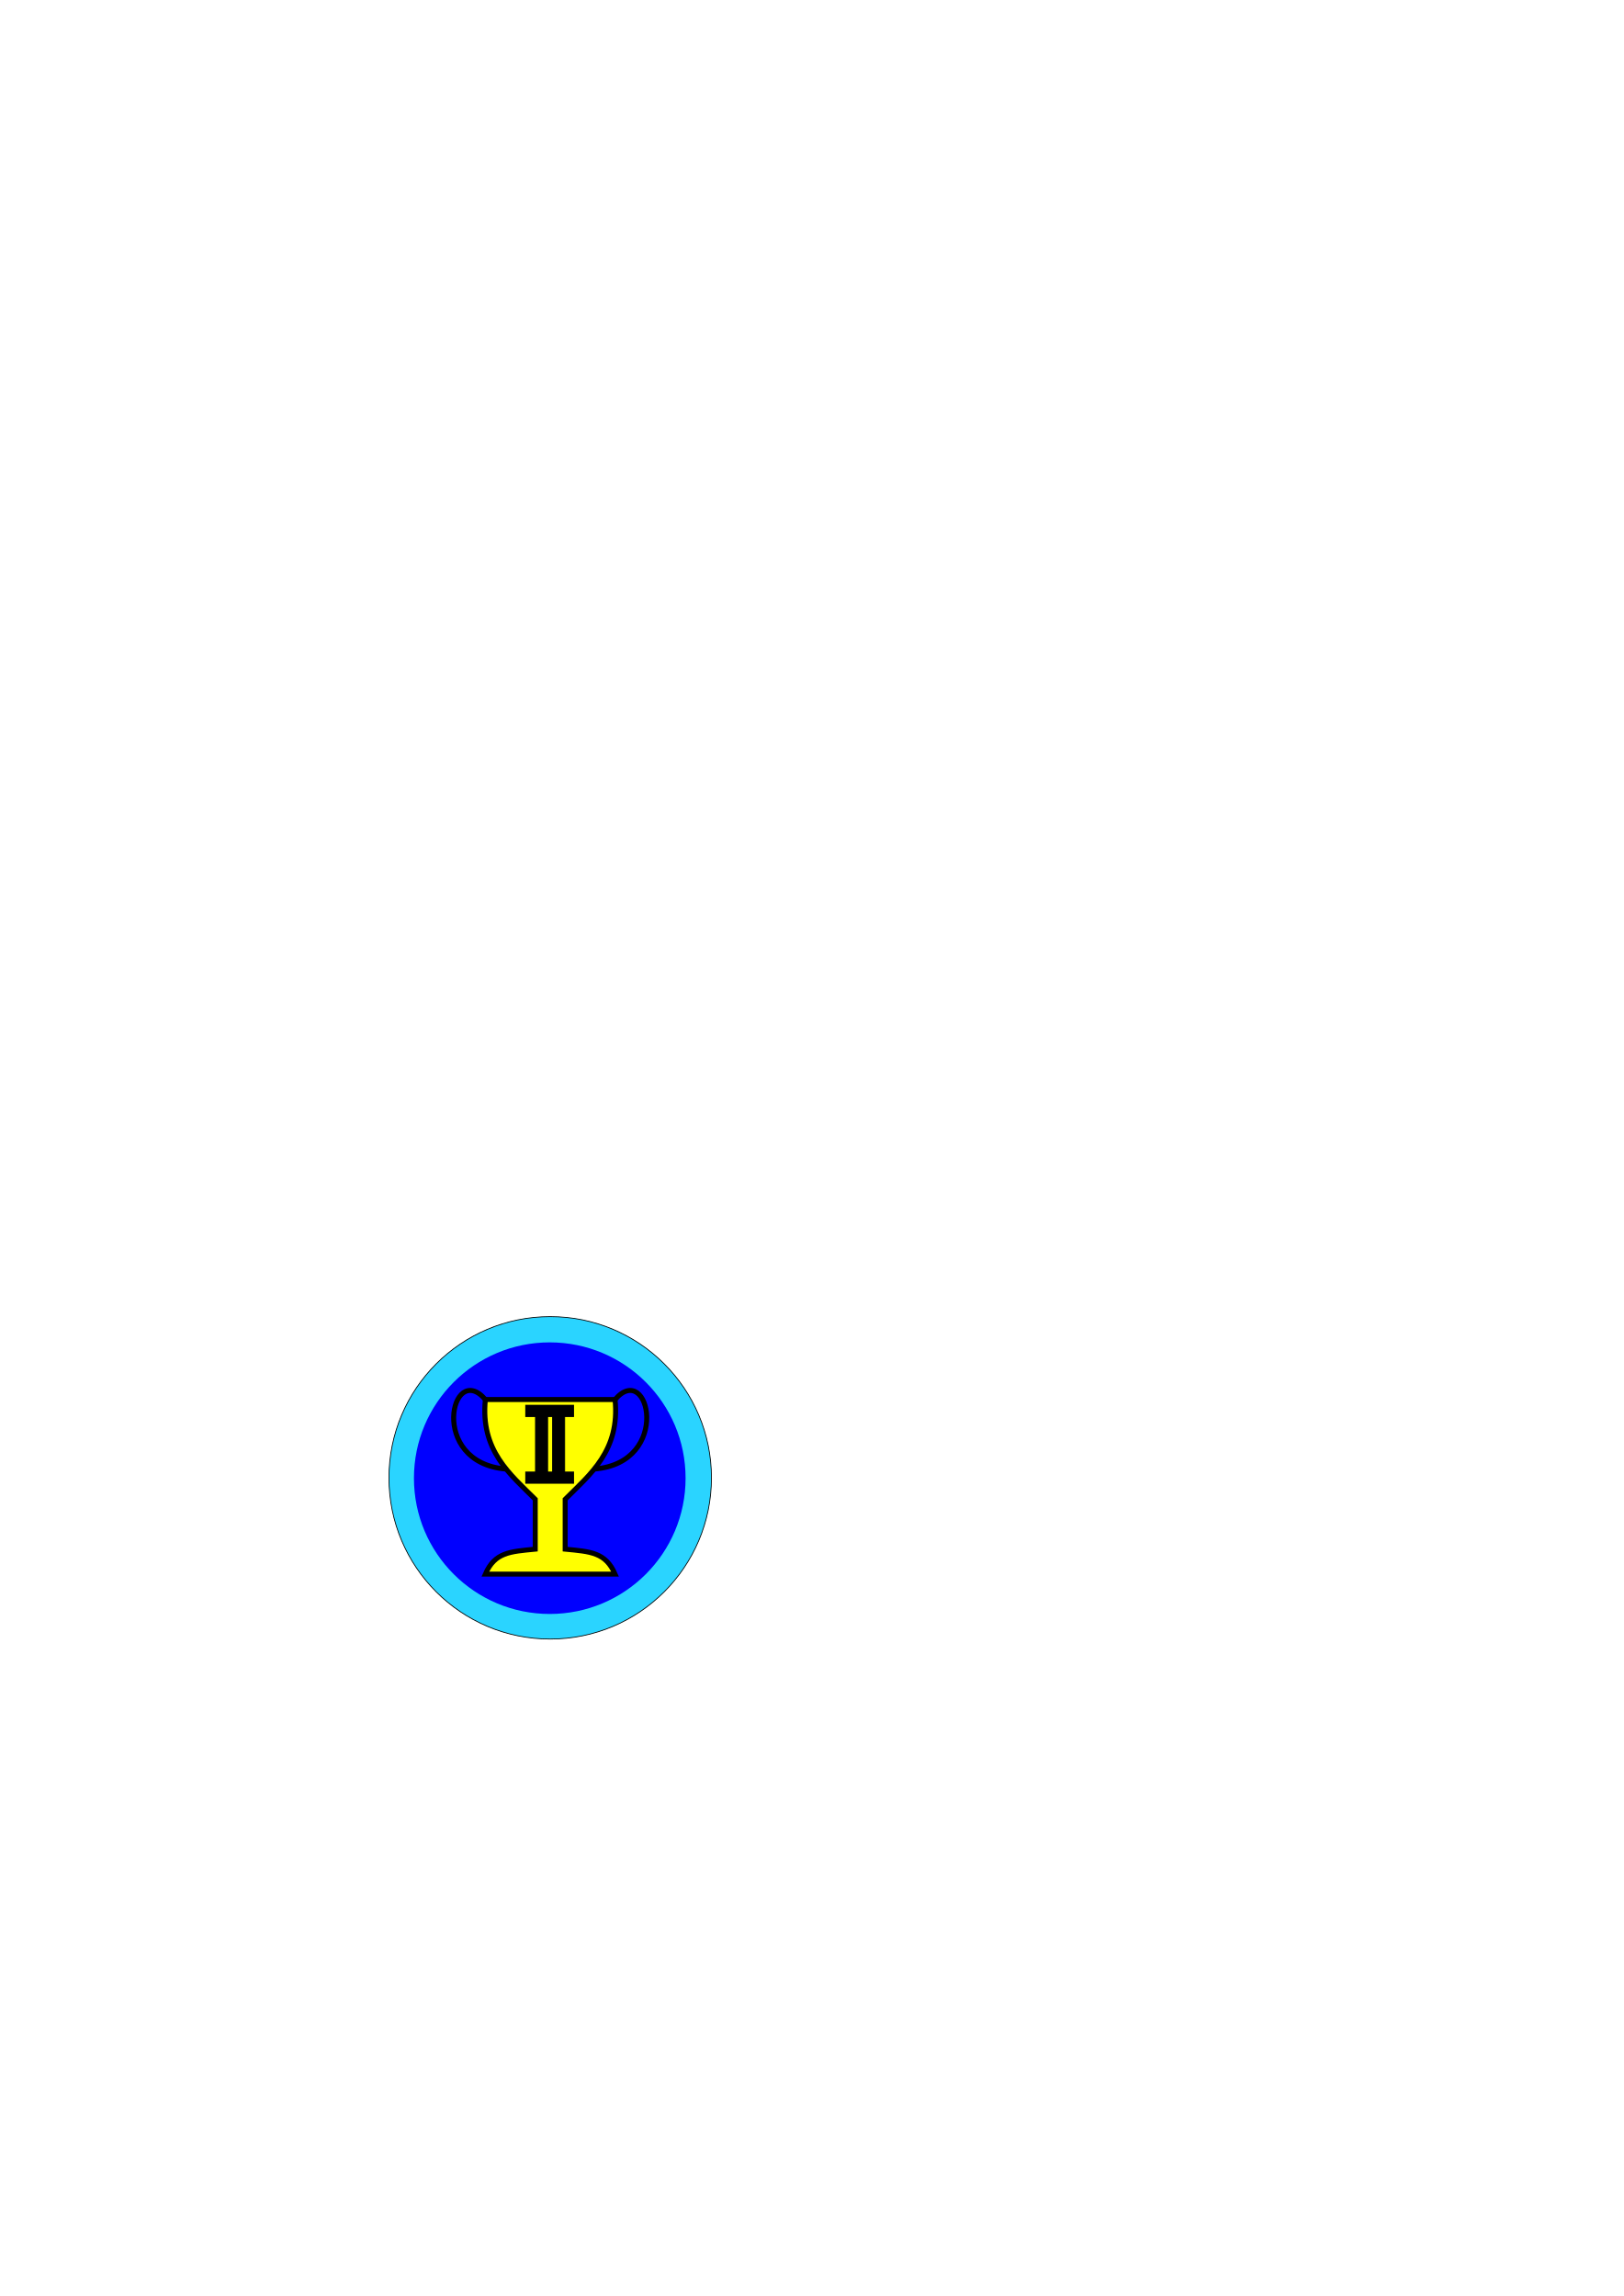
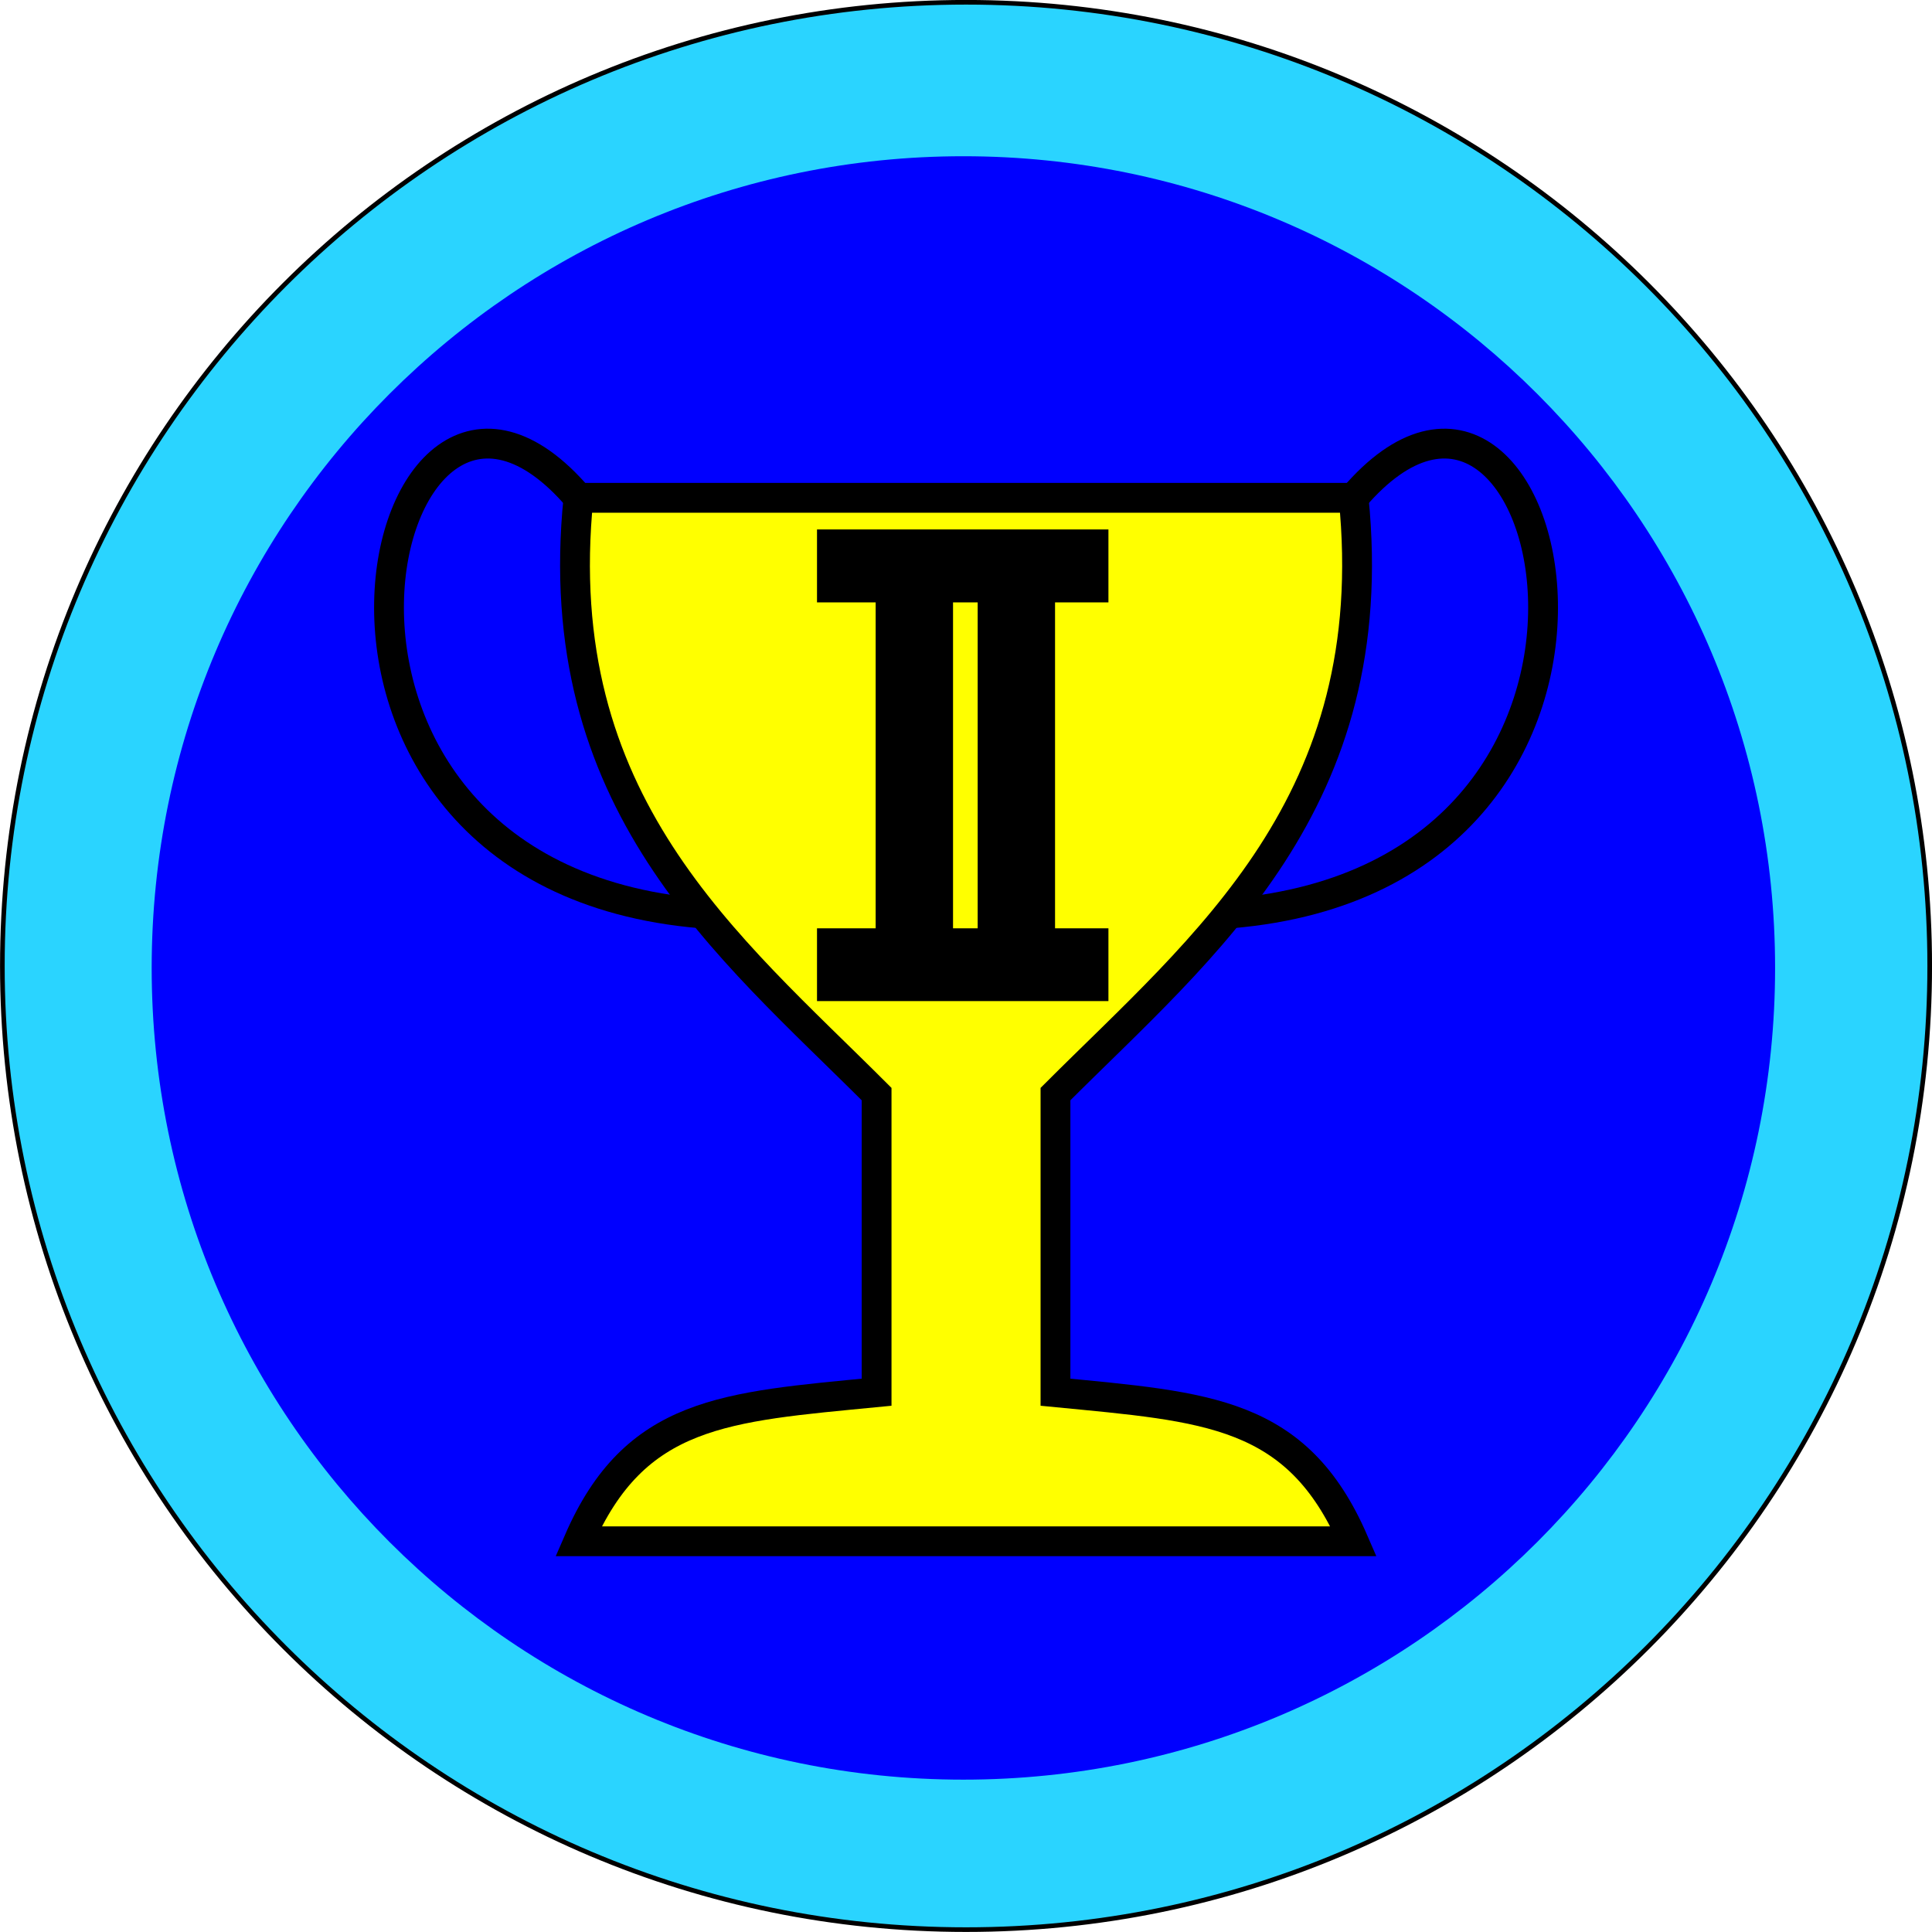
- <svg xmlns="http://www.w3.org/2000/svg" width="744.094" height="1052.362" id="svg2" version="1.1">
+ <svg xmlns="http://www.w3.org/2000/svg" width="148.144" height="148.144" id="svg2" version="1.1">
  <defs id="defs4">
    </defs>
-   <g id="layer1">
+   <g id="layer1" transform="translate(-178.0683,-603.2937)">
    <rect style="fill:none;stroke:none" id="rect2415" y="408.077" x="245.714" height="281.429" width="281.429" />
    <g id="g2995" transform="matrix(0.3555022,0,0,0.3555022,114.7666,484.2973)">
      <path transform="translate(70,-21.42857)" d="m 524.286,564.505 c 0,114.796 -93.061,207.857 -207.857,207.857 -114.796,0 -207.857,-93.061 -207.857,-207.857 0,-114.796 93.061,-207.857 207.857,-207.857 114.796,0 207.857,93.061 207.857,207.857 z" id="path3001" style="fill:#2ad4ff;fill-rule:evenodd;stroke:#000000;stroke-width:1px;stroke-linecap:butt;stroke-linejoin:miter;stroke-opacity:1" />
      <path style="fill:#0000ff;fill-rule:evenodd" id="path3003" d="m 524.286,564.505 c 0,114.796 -93.061,207.857 -207.857,207.857 -114.796,0 -207.857,-93.061 -207.857,-207.857 0,-114.796 93.061,-207.857 207.857,-207.857 114.796,0 207.857,93.061 207.857,207.857 z" transform="matrix(0.8423037,0,0,0.8423037,119.3282,68.02034)" />
      <g transform="matrix(6.430511,0,0,6.430511,-1754.931,-1855.918)" id="g2410">
        <path d="m 346,392.362 c -1.894,-4.369 -4.917,-4.505 -10,-5 l 0,-10 c 5,-5 11.03,-9.773 10,-20 l -26,0 c -1.03,10.227 5,15 10,20 l 0,10 c -5.083,0.495 -8.106,0.631 -10,5 l 26,0 z" id="path2385" style="fill:#ffff00;fill-rule:evenodd;stroke:#000000;stroke-width:1px;stroke-linecap:butt;stroke-linejoin:miter;stroke-opacity:1" />
        <path d="m 320,357.362 c -6.784,-7.941 -11.53,12.622 4.116,13.939" id="path2387" style="fill:none;stroke:#000000;stroke-width:1px;stroke-linecap:butt;stroke-linejoin:miter;stroke-opacity:1" />
        <path d="m 346,357.362 c 6.784,-7.941 11.53,12.622 -4.116,13.939" id="path2399" style="fill:none;stroke:#000000;stroke-width:1px;stroke-linecap:butt;stroke-linejoin:miter;stroke-opacity:1" />
      </g>
      <g transform="translate(354.2851,448.9266)" id="g3008">
        <path style="fill:#000000;fill-opacity:1;fill-rule:evenodd;stroke:#000000;stroke-width:0.992px;stroke-linecap:butt;stroke-linejoin:miter;stroke-miterlimit:4;stroke-opacity:1;stroke-dasharray:none" d="m 13.146,7.724 15.697,0 0,92.87 -15.697,0 z" id="path3010" />
        <path style="fill:#000000;fill-opacity:1;fill-rule:nonzero;stroke:none" d="m 0,0 62.858,0 0,15.732 -62.858,0 z" id="path3012" />
        <path style="fill:#000000;fill-opacity:1;fill-rule:nonzero;stroke:none" d="m 0,86.031 62.858,0 0,15.697 -62.858,0 z" id="path3014" />
        <path style="fill:#000000;fill-opacity:1;fill-rule:evenodd;stroke:#000000;stroke-width:0.992px;stroke-linecap:butt;stroke-linejoin:miter;stroke-miterlimit:4;stroke-opacity:1;stroke-dasharray:none" d="m 35.15,7.724 15.697,0 0,92.87 -15.697,0 z" id="path3016" />
      </g>
    </g>
  </g>
</svg>
